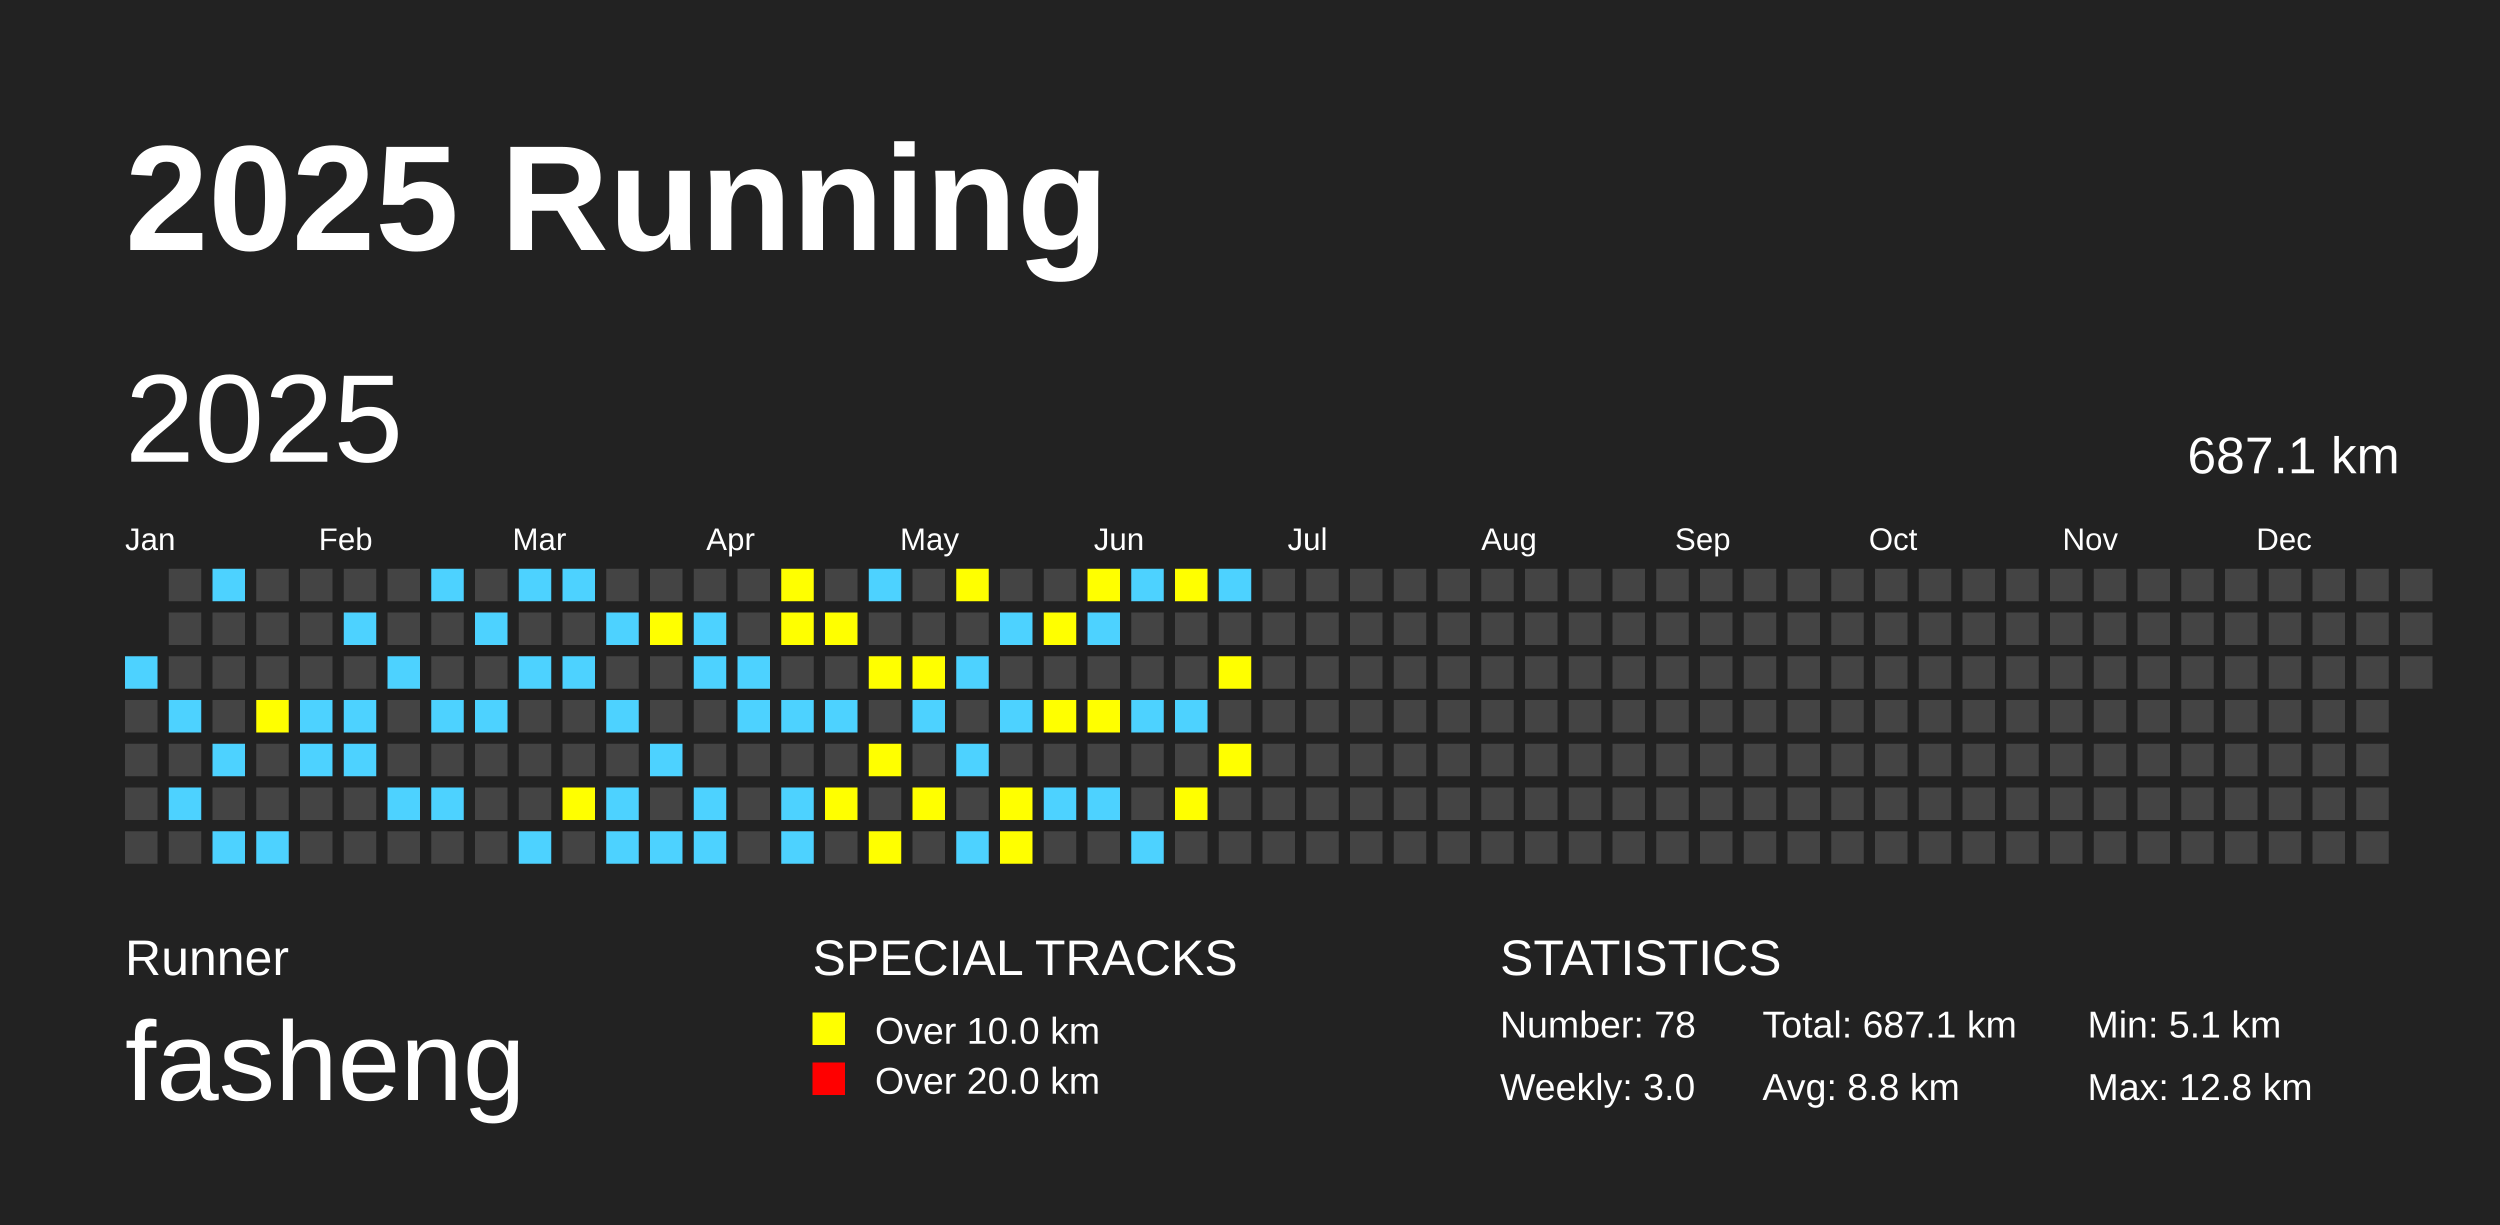
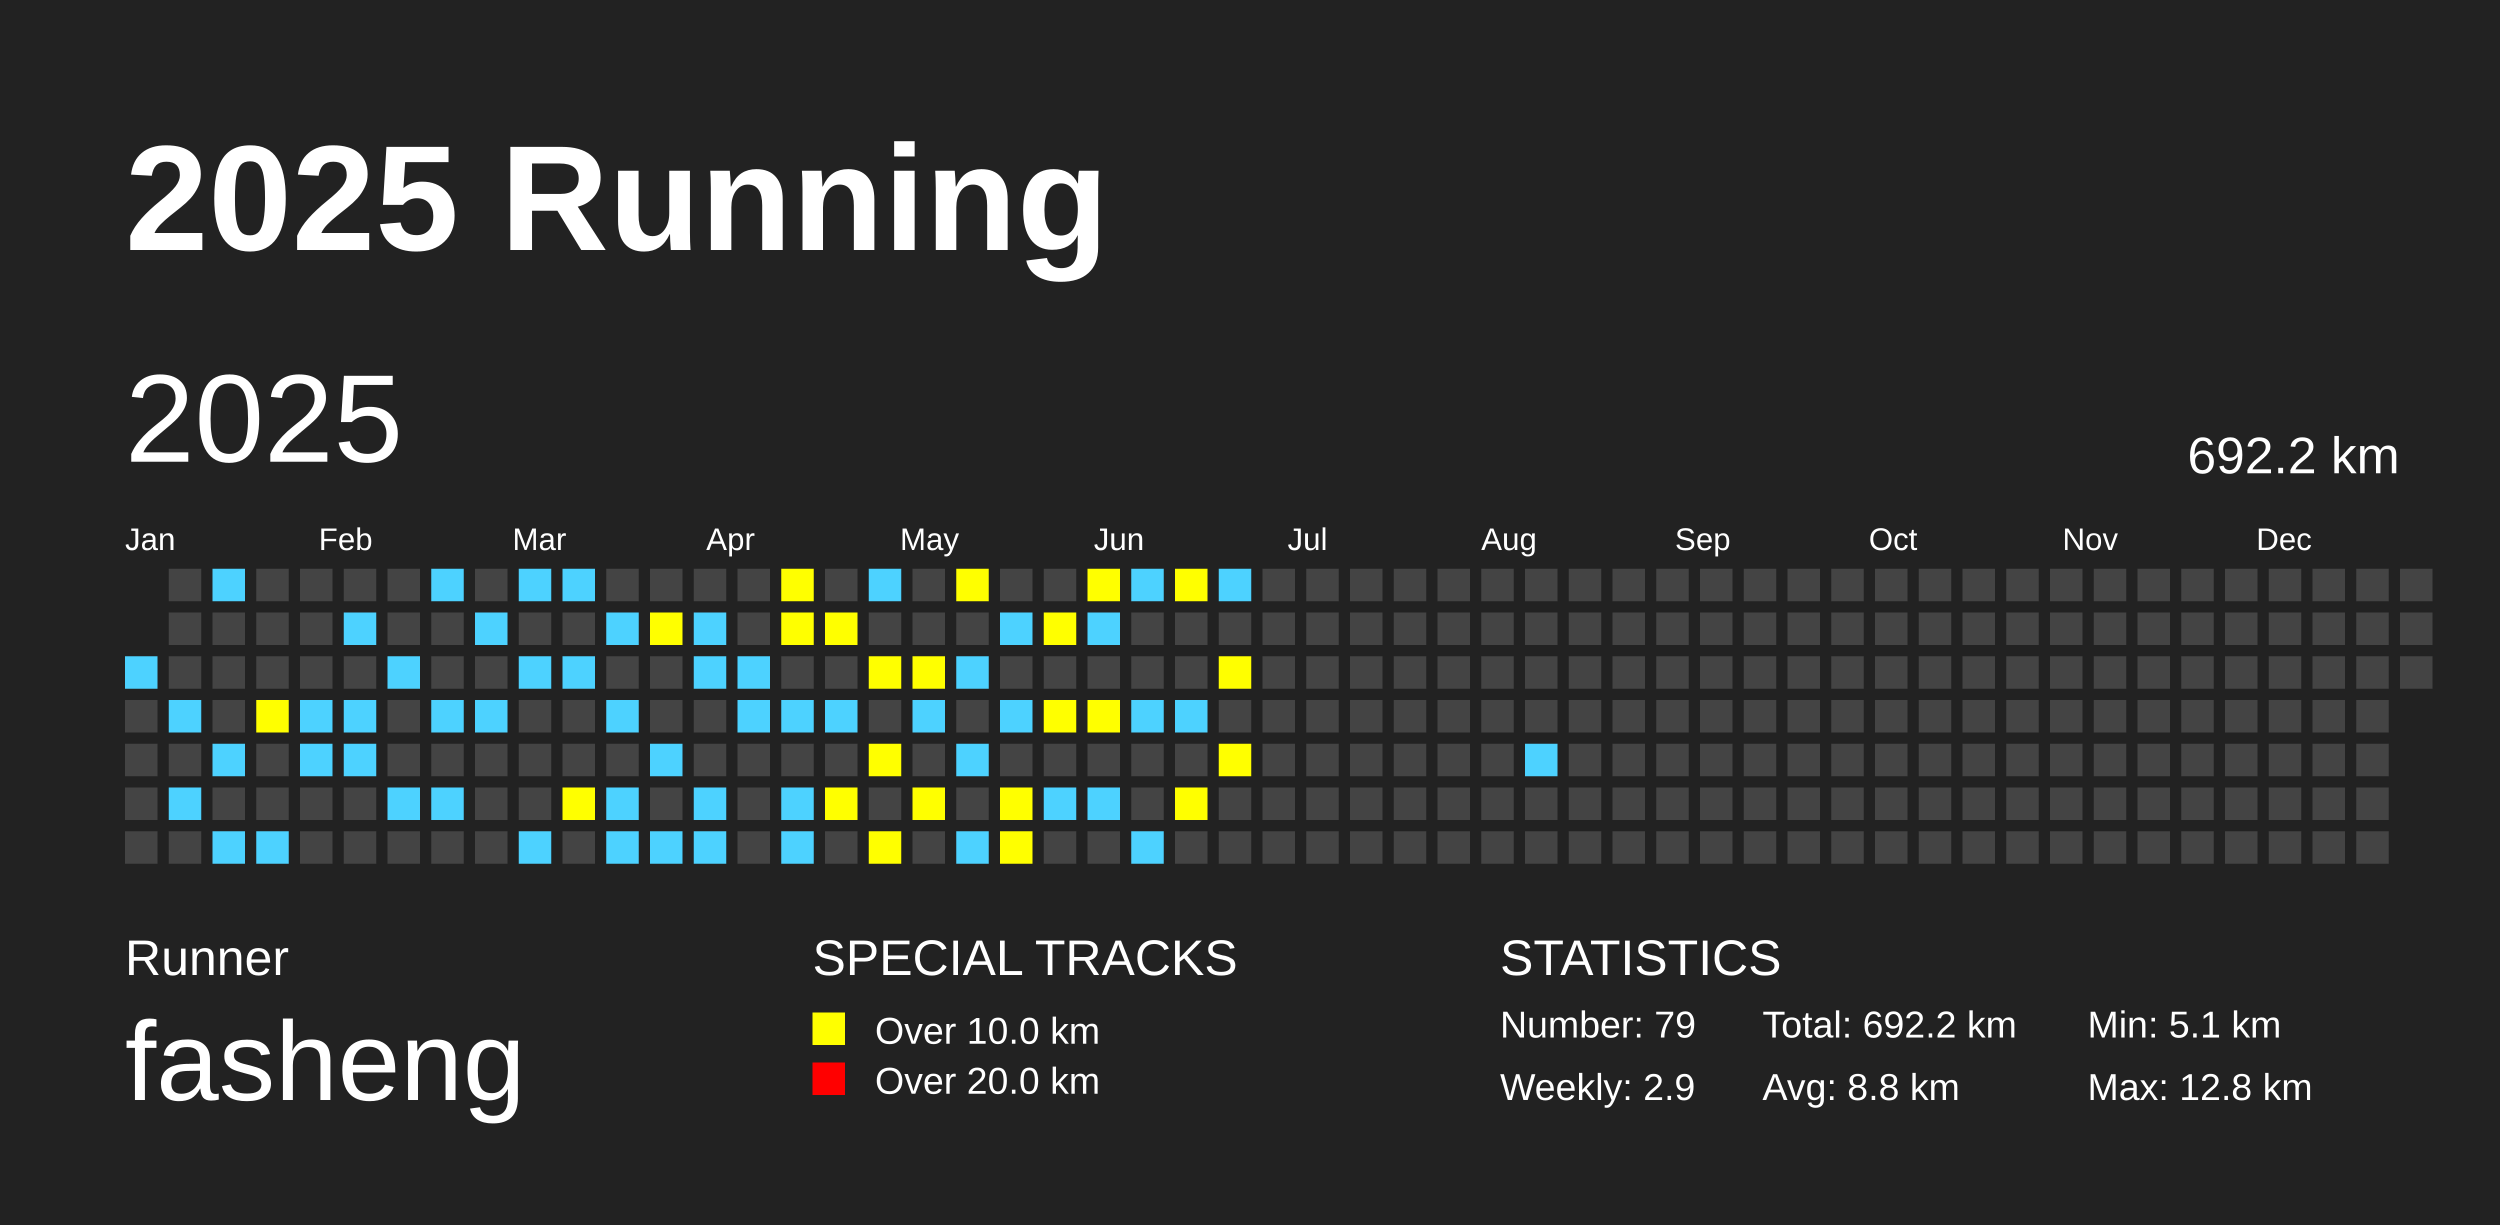
<svg xmlns="http://www.w3.org/2000/svg" baseProfile="full" height="98mm" version="1.1" viewBox="0,0,200,98" width="200mm">
  <defs />
  <rect fill="#222222" height="98" width="200" x="0" y="0" />
  <text fill="#FFFFFF" style="font-size:12px; font-family:Arial; font-weight:bold;" x="10" y="20">2025 Running</text>
  <text fill="#FFFFFF" style="font-size:4px; font-family:Arial" x="10" y="78">Runner</text>
  <text fill="#FFFFFF" style="font-size:9px; font-family:Arial" x="10" y="88">fasheng</text>
  <text fill="#FFFFFF" style="font-size:4px; font-family:Arial" x="65" y="78">SPECIAL TRACKS</text>
  <rect fill="yellow" height="2.6" width="2.6" x="65" y="81" />
  <text fill="#FFFFFF" style="font-size:3px; font-family:Arial" x="70" y="83.5">Over 10.0 km</text>
  <rect fill="red" height="2.6" width="2.6" x="65" y="85" />
  <text fill="#FFFFFF" style="font-size:3px; font-family:Arial" x="70" y="87.5">Over 20.0 km</text>
  <text fill="#FFFFFF" style="font-size:4px; font-family:Arial" x="120" y="78">STATISTICS</text>
-   <text fill="#FFFFFF" style="font-size:3px; font-family:Arial" x="120" y="83">Number: 78</text>
-   <text fill="#FFFFFF" style="font-size:3px; font-family:Arial" x="120" y="88">Weekly: 3.0</text>
-   <text fill="#FFFFFF" style="font-size:3px; font-family:Arial" x="141" y="83">Total: 687.1 km</text>
+   <text fill="#FFFFFF" style="font-size:3px; font-family:Arial" x="120" y="83">Number: 79</text>
+   <text fill="#FFFFFF" style="font-size:3px; font-family:Arial" x="120" y="88">Weekly: 2.9</text>
+   <text fill="#FFFFFF" style="font-size:3px; font-family:Arial" x="141" y="83">Total: 692.2 km</text>
  <text fill="#FFFFFF" style="font-size:3px; font-family:Arial" x="141" y="88">Avg: 8.8 km</text>
  <text fill="#FFFFFF" style="font-size:3px; font-family:Arial" x="167" y="83">Min: 5.1 km</text>
  <text fill="#FFFFFF" style="font-size:3px; font-family:Arial" x="167" y="88">Max: 12.8 km</text>
  <text dominant-baseline="hanging" fill="#FFFFFF" style="font-size:10.0px; font-family:Arial;" x="10" y="30">2025</text>
-   <text dominant-baseline="hanging" fill="#FFFFFF" style="font-size:4.125px; font-family:Arial;" x="175" y="35">687.1 km</text>
+   <text dominant-baseline="hanging" fill="#FFFFFF" style="font-size:4.125px; font-family:Arial;" x="175" y="35">692.2 km</text>
  <text fill="#FFFFFF" style="font-size:2.5px; font-family:Arial" x="10.0" y="44">Jan</text>
  <text fill="#FFFFFF" style="font-size:2.5px; font-family:Arial" x="25.5" y="44">Feb</text>
  <text fill="#FFFFFF" style="font-size:2.5px; font-family:Arial" x="41.0" y="44">Mar</text>
  <text fill="#FFFFFF" style="font-size:2.5px; font-family:Arial" x="56.5" y="44">Apr</text>
  <text fill="#FFFFFF" style="font-size:2.5px; font-family:Arial" x="72.0" y="44">May</text>
  <text fill="#FFFFFF" style="font-size:2.5px; font-family:Arial" x="87.5" y="44">Jun</text>
  <text fill="#FFFFFF" style="font-size:2.5px; font-family:Arial" x="103.0" y="44">Jul</text>
  <text fill="#FFFFFF" style="font-size:2.5px; font-family:Arial" x="118.5" y="44">Aug</text>
  <text fill="#FFFFFF" style="font-size:2.5px; font-family:Arial" x="134.0" y="44">Sep</text>
  <text fill="#FFFFFF" style="font-size:2.5px; font-family:Arial" x="149.5" y="44">Oct</text>
  <text fill="#FFFFFF" style="font-size:2.5px; font-family:Arial" x="165.0" y="44">Nov</text>
  <text fill="#FFFFFF" style="font-size:2.5px; font-family:Arial" x="180.5" y="44">Dec</text>
  <rect fill="#4DD2FF" height="2.6" width="2.6" x="10.0" y="52.5" />
  <rect fill="#444444" height="2.6" width="2.6" x="10.0" y="56.0" />
  <rect fill="#444444" height="2.6" width="2.6" x="10.0" y="59.5" />
  <rect fill="#444444" height="2.6" width="2.6" x="10.0" y="63.0" />
  <rect fill="#444444" height="2.6" width="2.6" x="10.0" y="66.5" />
  <rect fill="#444444" height="2.6" width="2.6" x="13.5" y="45.5" />
  <rect fill="#444444" height="2.6" width="2.6" x="13.5" y="49.0" />
  <rect fill="#444444" height="2.6" width="2.6" x="13.5" y="52.5" />
  <rect fill="#4DD2FF" height="2.6" width="2.6" x="13.5" y="56.0" />
  <rect fill="#444444" height="2.6" width="2.6" x="13.5" y="59.5" />
  <rect fill="#4DD2FF" height="2.6" width="2.6" x="13.5" y="63.0" />
  <rect fill="#444444" height="2.6" width="2.6" x="13.5" y="66.5" />
  <rect fill="#4DD2FF" height="2.6" width="2.6" x="17.0" y="45.5" />
  <rect fill="#444444" height="2.6" width="2.6" x="17.0" y="49.0" />
  <rect fill="#444444" height="2.6" width="2.6" x="17.0" y="52.5" />
  <rect fill="#444444" height="2.6" width="2.6" x="17.0" y="56.0" />
  <rect fill="#4DD2FF" height="2.6" width="2.6" x="17.0" y="59.5" />
  <rect fill="#444444" height="2.6" width="2.6" x="17.0" y="63.0" />
  <rect fill="#4DD2FF" height="2.6" width="2.6" x="17.0" y="66.5" />
  <rect fill="#444444" height="2.6" width="2.6" x="20.5" y="45.5" />
  <rect fill="#444444" height="2.6" width="2.6" x="20.5" y="49.0" />
  <rect fill="#444444" height="2.6" width="2.6" x="20.5" y="52.5" />
  <rect fill="yellow" height="2.6" width="2.6" x="20.5" y="56.0" />
  <rect fill="#444444" height="2.6" width="2.6" x="20.5" y="59.5" />
  <rect fill="#444444" height="2.6" width="2.6" x="20.5" y="63.0" />
  <rect fill="#4DD2FF" height="2.6" width="2.6" x="20.5" y="66.5" />
  <rect fill="#444444" height="2.6" width="2.6" x="24.0" y="45.5" />
  <rect fill="#444444" height="2.6" width="2.6" x="24.0" y="49.0" />
  <rect fill="#444444" height="2.6" width="2.6" x="24.0" y="52.5" />
  <rect fill="#4DD2FF" height="2.6" width="2.6" x="24.0" y="56.0" />
  <rect fill="#4DD2FF" height="2.6" width="2.6" x="24.0" y="59.5" />
  <rect fill="#444444" height="2.6" width="2.6" x="24.0" y="63.0" />
  <rect fill="#444444" height="2.6" width="2.6" x="24.0" y="66.5" />
  <rect fill="#444444" height="2.6" width="2.6" x="27.5" y="45.5" />
  <rect fill="#4DD2FF" height="2.6" width="2.6" x="27.5" y="49.0" />
  <rect fill="#444444" height="2.6" width="2.6" x="27.5" y="52.5" />
  <rect fill="#4DD2FF" height="2.6" width="2.6" x="27.5" y="56.0" />
  <rect fill="#4DD2FF" height="2.6" width="2.6" x="27.5" y="59.5" />
  <rect fill="#444444" height="2.6" width="2.6" x="27.5" y="63.0" />
  <rect fill="#444444" height="2.6" width="2.6" x="27.5" y="66.5" />
  <rect fill="#444444" height="2.6" width="2.6" x="31.0" y="45.5" />
  <rect fill="#444444" height="2.6" width="2.6" x="31.0" y="49.0" />
  <rect fill="#4DD2FF" height="2.6" width="2.6" x="31.0" y="52.5" />
  <rect fill="#444444" height="2.6" width="2.6" x="31.0" y="56.0" />
  <rect fill="#444444" height="2.6" width="2.6" x="31.0" y="59.5" />
  <rect fill="#4DD2FF" height="2.6" width="2.6" x="31.0" y="63.0" />
  <rect fill="#444444" height="2.6" width="2.6" x="31.0" y="66.5" />
  <rect fill="#4DD2FF" height="2.6" width="2.6" x="34.5" y="45.5" />
  <rect fill="#444444" height="2.6" width="2.6" x="34.5" y="49.0" />
  <rect fill="#444444" height="2.6" width="2.6" x="34.5" y="52.5" />
  <rect fill="#4DD2FF" height="2.6" width="2.6" x="34.5" y="56.0" />
  <rect fill="#444444" height="2.6" width="2.6" x="34.5" y="59.5" />
  <rect fill="#4DD2FF" height="2.6" width="2.6" x="34.5" y="63.0" />
  <rect fill="#444444" height="2.6" width="2.6" x="34.5" y="66.5" />
  <rect fill="#444444" height="2.6" width="2.6" x="38.0" y="45.5" />
  <rect fill="#4DD2FF" height="2.6" width="2.6" x="38.0" y="49.0" />
  <rect fill="#444444" height="2.6" width="2.6" x="38.0" y="52.5" />
  <rect fill="#4DD2FF" height="2.6" width="2.6" x="38.0" y="56.0" />
  <rect fill="#444444" height="2.6" width="2.6" x="38.0" y="59.5" />
  <rect fill="#444444" height="2.6" width="2.6" x="38.0" y="63.0" />
  <rect fill="#444444" height="2.6" width="2.6" x="38.0" y="66.5" />
  <rect fill="#4DD2FF" height="2.6" width="2.6" x="41.5" y="45.5" />
  <rect fill="#444444" height="2.6" width="2.6" x="41.5" y="49.0" />
  <rect fill="#4DD2FF" height="2.6" width="2.6" x="41.5" y="52.5" />
  <rect fill="#444444" height="2.6" width="2.6" x="41.5" y="56.0" />
  <rect fill="#444444" height="2.6" width="2.6" x="41.5" y="59.5" />
  <rect fill="#444444" height="2.6" width="2.6" x="41.5" y="63.0" />
  <rect fill="#4DD2FF" height="2.6" width="2.6" x="41.5" y="66.5" />
  <rect fill="#4DD2FF" height="2.6" width="2.6" x="45.0" y="45.5" />
  <rect fill="#444444" height="2.6" width="2.6" x="45.0" y="49.0" />
  <rect fill="#4DD2FF" height="2.6" width="2.6" x="45.0" y="52.5" />
  <rect fill="#444444" height="2.6" width="2.6" x="45.0" y="56.0" />
  <rect fill="#444444" height="2.6" width="2.6" x="45.0" y="59.5" />
  <rect fill="yellow" height="2.6" width="2.6" x="45.0" y="63.0" />
  <rect fill="#444444" height="2.6" width="2.6" x="45.0" y="66.5" />
  <rect fill="#444444" height="2.6" width="2.6" x="48.5" y="45.5" />
  <rect fill="#4DD2FF" height="2.6" width="2.6" x="48.5" y="49.0" />
  <rect fill="#444444" height="2.6" width="2.6" x="48.5" y="52.5" />
  <rect fill="#4DD2FF" height="2.6" width="2.6" x="48.5" y="56.0" />
  <rect fill="#444444" height="2.6" width="2.6" x="48.5" y="59.5" />
  <rect fill="#4DD2FF" height="2.6" width="2.6" x="48.5" y="63.0" />
  <rect fill="#4DD2FF" height="2.6" width="2.6" x="48.5" y="66.5" />
  <rect fill="#444444" height="2.6" width="2.6" x="52.0" y="45.5" />
  <rect fill="yellow" height="2.6" width="2.6" x="52.0" y="49.0" />
  <rect fill="#444444" height="2.6" width="2.6" x="52.0" y="52.5" />
  <rect fill="#444444" height="2.6" width="2.6" x="52.0" y="56.0" />
  <rect fill="#4DD2FF" height="2.6" width="2.6" x="52.0" y="59.5" />
  <rect fill="#444444" height="2.6" width="2.6" x="52.0" y="63.0" />
  <rect fill="#4DD2FF" height="2.6" width="2.6" x="52.0" y="66.5" />
  <rect fill="#444444" height="2.6" width="2.6" x="55.5" y="45.5" />
  <rect fill="#4DD2FF" height="2.6" width="2.6" x="55.5" y="49.0" />
  <rect fill="#4DD2FF" height="2.6" width="2.6" x="55.5" y="52.5" />
  <rect fill="#444444" height="2.6" width="2.6" x="55.5" y="56.0" />
  <rect fill="#444444" height="2.6" width="2.6" x="55.5" y="59.5" />
  <rect fill="#4DD2FF" height="2.6" width="2.6" x="55.5" y="63.0" />
  <rect fill="#4DD2FF" height="2.6" width="2.6" x="55.5" y="66.5" />
  <rect fill="#444444" height="2.6" width="2.6" x="59.0" y="45.5" />
  <rect fill="#444444" height="2.6" width="2.6" x="59.0" y="49.0" />
  <rect fill="#4DD2FF" height="2.6" width="2.6" x="59.0" y="52.5" />
  <rect fill="#4DD2FF" height="2.6" width="2.6" x="59.0" y="56.0" />
  <rect fill="#444444" height="2.6" width="2.6" x="59.0" y="59.5" />
  <rect fill="#444444" height="2.6" width="2.6" x="59.0" y="63.0" />
  <rect fill="#444444" height="2.6" width="2.6" x="59.0" y="66.5" />
  <rect fill="yellow" height="2.6" width="2.6" x="62.5" y="45.5" />
  <rect fill="yellow" height="2.6" width="2.6" x="62.5" y="49.0" />
  <rect fill="#444444" height="2.6" width="2.6" x="62.5" y="52.5" />
  <rect fill="#4DD2FF" height="2.6" width="2.6" x="62.5" y="56.0" />
  <rect fill="#444444" height="2.6" width="2.6" x="62.5" y="59.5" />
  <rect fill="#4DD2FF" height="2.6" width="2.6" x="62.5" y="63.0" />
  <rect fill="#4DD2FF" height="2.6" width="2.6" x="62.5" y="66.5" />
  <rect fill="#444444" height="2.6" width="2.6" x="66.0" y="45.5" />
  <rect fill="yellow" height="2.6" width="2.6" x="66.0" y="49.0" />
  <rect fill="#444444" height="2.6" width="2.6" x="66.0" y="52.5" />
  <rect fill="#4DD2FF" height="2.6" width="2.6" x="66.0" y="56.0" />
  <rect fill="#444444" height="2.6" width="2.6" x="66.0" y="59.5" />
  <rect fill="yellow" height="2.6" width="2.6" x="66.0" y="63.0" />
  <rect fill="#444444" height="2.6" width="2.6" x="66.0" y="66.5" />
  <rect fill="#4DD2FF" height="2.6" width="2.6" x="69.5" y="45.5" />
  <rect fill="#444444" height="2.6" width="2.6" x="69.5" y="49.0" />
  <rect fill="yellow" height="2.6" width="2.6" x="69.5" y="52.5" />
  <rect fill="#444444" height="2.6" width="2.6" x="69.5" y="56.0" />
  <rect fill="yellow" height="2.6" width="2.6" x="69.5" y="59.5" />
  <rect fill="#444444" height="2.6" width="2.6" x="69.5" y="63.0" />
  <rect fill="yellow" height="2.6" width="2.6" x="69.5" y="66.5" />
  <rect fill="#444444" height="2.6" width="2.6" x="73.0" y="45.5" />
  <rect fill="#444444" height="2.6" width="2.6" x="73.0" y="49.0" />
  <rect fill="yellow" height="2.6" width="2.6" x="73.0" y="52.5" />
  <rect fill="#4DD2FF" height="2.6" width="2.6" x="73.0" y="56.0" />
  <rect fill="#444444" height="2.6" width="2.6" x="73.0" y="59.5" />
  <rect fill="yellow" height="2.6" width="2.6" x="73.0" y="63.0" />
  <rect fill="#444444" height="2.6" width="2.6" x="73.0" y="66.5" />
  <rect fill="yellow" height="2.6" width="2.6" x="76.5" y="45.5" />
  <rect fill="#444444" height="2.6" width="2.6" x="76.5" y="49.0" />
  <rect fill="#4DD2FF" height="2.6" width="2.6" x="76.5" y="52.5" />
  <rect fill="#444444" height="2.6" width="2.6" x="76.5" y="56.0" />
  <rect fill="#4DD2FF" height="2.6" width="2.6" x="76.5" y="59.5" />
  <rect fill="#444444" height="2.6" width="2.6" x="76.5" y="63.0" />
  <rect fill="#4DD2FF" height="2.6" width="2.6" x="76.5" y="66.5" />
  <rect fill="#444444" height="2.6" width="2.6" x="80.0" y="45.5" />
  <rect fill="#4DD2FF" height="2.6" width="2.6" x="80.0" y="49.0" />
  <rect fill="#444444" height="2.6" width="2.6" x="80.0" y="52.5" />
  <rect fill="#4DD2FF" height="2.6" width="2.6" x="80.0" y="56.0" />
  <rect fill="#444444" height="2.6" width="2.6" x="80.0" y="59.5" />
  <rect fill="yellow" height="2.6" width="2.6" x="80.0" y="63.0" />
  <rect fill="yellow" height="2.6" width="2.6" x="80.0" y="66.5" />
  <rect fill="#444444" height="2.6" width="2.6" x="83.5" y="45.5" />
  <rect fill="yellow" height="2.6" width="2.6" x="83.5" y="49.0" />
  <rect fill="#444444" height="2.6" width="2.6" x="83.5" y="52.5" />
  <rect fill="yellow" height="2.6" width="2.6" x="83.5" y="56.0" />
  <rect fill="#444444" height="2.6" width="2.6" x="83.5" y="59.5" />
  <rect fill="#4DD2FF" height="2.6" width="2.6" x="83.5" y="63.0" />
  <rect fill="#444444" height="2.6" width="2.6" x="83.5" y="66.5" />
  <rect fill="yellow" height="2.6" width="2.6" x="87.0" y="45.5" />
  <rect fill="#4DD2FF" height="2.6" width="2.6" x="87.0" y="49.0" />
  <rect fill="#444444" height="2.6" width="2.6" x="87.0" y="52.5" />
  <rect fill="yellow" height="2.6" width="2.6" x="87.0" y="56.0" />
  <rect fill="#444444" height="2.6" width="2.6" x="87.0" y="59.5" />
  <rect fill="#4DD2FF" height="2.6" width="2.6" x="87.0" y="63.0" />
  <rect fill="#444444" height="2.6" width="2.6" x="87.0" y="66.5" />
  <rect fill="#4DD2FF" height="2.6" width="2.6" x="90.5" y="45.5" />
  <rect fill="#444444" height="2.6" width="2.6" x="90.5" y="49.0" />
  <rect fill="#444444" height="2.6" width="2.6" x="90.5" y="52.5" />
  <rect fill="#4DD2FF" height="2.6" width="2.6" x="90.5" y="56.0" />
  <rect fill="#444444" height="2.6" width="2.6" x="90.5" y="59.5" />
  <rect fill="#444444" height="2.6" width="2.6" x="90.5" y="63.0" />
  <rect fill="#4DD2FF" height="2.6" width="2.6" x="90.5" y="66.5" />
  <rect fill="yellow" height="2.6" width="2.6" x="94.0" y="45.5" />
  <rect fill="#444444" height="2.6" width="2.6" x="94.0" y="49.0" />
  <rect fill="#444444" height="2.6" width="2.6" x="94.0" y="52.5" />
  <rect fill="#4DD2FF" height="2.6" width="2.6" x="94.0" y="56.0" />
  <rect fill="#444444" height="2.6" width="2.6" x="94.0" y="59.5" />
  <rect fill="yellow" height="2.6" width="2.6" x="94.0" y="63.0" />
  <rect fill="#444444" height="2.6" width="2.6" x="94.0" y="66.5" />
  <rect fill="#4DD2FF" height="2.6" width="2.6" x="97.5" y="45.5" />
  <rect fill="#444444" height="2.6" width="2.6" x="97.5" y="49.0" />
  <rect fill="yellow" height="2.6" width="2.6" x="97.5" y="52.5" />
  <rect fill="#444444" height="2.6" width="2.6" x="97.5" y="56.0" />
  <rect fill="yellow" height="2.6" width="2.6" x="97.5" y="59.5" />
  <rect fill="#444444" height="2.6" width="2.6" x="97.5" y="63.0" />
  <rect fill="#444444" height="2.6" width="2.6" x="97.5" y="66.5" />
  <rect fill="#444444" height="2.6" width="2.6" x="101.0" y="45.5" />
  <rect fill="#444444" height="2.6" width="2.6" x="101.0" y="49.0" />
  <rect fill="#444444" height="2.6" width="2.6" x="101.0" y="52.5" />
  <rect fill="#444444" height="2.6" width="2.6" x="101.0" y="56.0" />
  <rect fill="#444444" height="2.6" width="2.6" x="101.0" y="59.5" />
  <rect fill="#444444" height="2.6" width="2.6" x="101.0" y="63.0" />
  <rect fill="#444444" height="2.6" width="2.6" x="101.0" y="66.5" />
  <rect fill="#444444" height="2.6" width="2.6" x="104.5" y="45.5" />
  <rect fill="#444444" height="2.6" width="2.6" x="104.5" y="49.0" />
  <rect fill="#444444" height="2.6" width="2.6" x="104.5" y="52.5" />
  <rect fill="#444444" height="2.6" width="2.6" x="104.5" y="56.0" />
  <rect fill="#444444" height="2.6" width="2.6" x="104.5" y="59.5" />
  <rect fill="#444444" height="2.6" width="2.6" x="104.5" y="63.0" />
  <rect fill="#444444" height="2.6" width="2.6" x="104.5" y="66.5" />
  <rect fill="#444444" height="2.6" width="2.6" x="108.0" y="45.5" />
  <rect fill="#444444" height="2.6" width="2.6" x="108.0" y="49.0" />
  <rect fill="#444444" height="2.6" width="2.6" x="108.0" y="52.5" />
  <rect fill="#444444" height="2.6" width="2.6" x="108.0" y="56.0" />
  <rect fill="#444444" height="2.6" width="2.6" x="108.0" y="59.5" />
  <rect fill="#444444" height="2.6" width="2.6" x="108.0" y="63.0" />
  <rect fill="#444444" height="2.6" width="2.6" x="108.0" y="66.5" />
  <rect fill="#444444" height="2.6" width="2.6" x="111.5" y="45.5" />
  <rect fill="#444444" height="2.6" width="2.6" x="111.5" y="49.0" />
  <rect fill="#444444" height="2.6" width="2.6" x="111.5" y="52.5" />
  <rect fill="#444444" height="2.6" width="2.6" x="111.5" y="56.0" />
  <rect fill="#444444" height="2.6" width="2.6" x="111.5" y="59.5" />
  <rect fill="#444444" height="2.6" width="2.6" x="111.5" y="63.0" />
  <rect fill="#444444" height="2.6" width="2.6" x="111.5" y="66.5" />
  <rect fill="#444444" height="2.6" width="2.6" x="115.0" y="45.5" />
  <rect fill="#444444" height="2.6" width="2.6" x="115.0" y="49.0" />
  <rect fill="#444444" height="2.6" width="2.6" x="115.0" y="52.5" />
  <rect fill="#444444" height="2.6" width="2.6" x="115.0" y="56.0" />
  <rect fill="#444444" height="2.6" width="2.6" x="115.0" y="59.5" />
  <rect fill="#444444" height="2.6" width="2.6" x="115.0" y="63.0" />
  <rect fill="#444444" height="2.6" width="2.6" x="115.0" y="66.5" />
  <rect fill="#444444" height="2.6" width="2.6" x="118.5" y="45.5" />
  <rect fill="#444444" height="2.6" width="2.6" x="118.5" y="49.0" />
  <rect fill="#444444" height="2.6" width="2.6" x="118.5" y="52.5" />
  <rect fill="#444444" height="2.6" width="2.6" x="118.5" y="56.0" />
  <rect fill="#444444" height="2.6" width="2.6" x="118.5" y="59.5" />
  <rect fill="#444444" height="2.6" width="2.6" x="118.5" y="63.0" />
  <rect fill="#444444" height="2.6" width="2.6" x="118.5" y="66.5" />
  <rect fill="#444444" height="2.6" width="2.6" x="122.0" y="45.5" />
  <rect fill="#444444" height="2.6" width="2.6" x="122.0" y="49.0" />
  <rect fill="#444444" height="2.6" width="2.6" x="122.0" y="52.5" />
  <rect fill="#444444" height="2.6" width="2.6" x="122.0" y="56.0" />
-   <rect fill="#444444" height="2.6" width="2.6" x="122.0" y="59.5" />
+   <rect fill="#4DD2FF" height="2.6" width="2.6" x="122.0" y="59.5" />
  <rect fill="#444444" height="2.6" width="2.6" x="122.0" y="63.0" />
  <rect fill="#444444" height="2.6" width="2.6" x="122.0" y="66.5" />
  <rect fill="#444444" height="2.6" width="2.6" x="125.5" y="45.5" />
  <rect fill="#444444" height="2.6" width="2.6" x="125.5" y="49.0" />
  <rect fill="#444444" height="2.6" width="2.6" x="125.5" y="52.5" />
  <rect fill="#444444" height="2.6" width="2.6" x="125.5" y="56.0" />
  <rect fill="#444444" height="2.6" width="2.6" x="125.5" y="59.5" />
  <rect fill="#444444" height="2.6" width="2.6" x="125.5" y="63.0" />
  <rect fill="#444444" height="2.6" width="2.6" x="125.5" y="66.5" />
  <rect fill="#444444" height="2.6" width="2.6" x="129.0" y="45.5" />
  <rect fill="#444444" height="2.6" width="2.6" x="129.0" y="49.0" />
  <rect fill="#444444" height="2.6" width="2.6" x="129.0" y="52.5" />
  <rect fill="#444444" height="2.6" width="2.6" x="129.0" y="56.0" />
  <rect fill="#444444" height="2.6" width="2.6" x="129.0" y="59.5" />
  <rect fill="#444444" height="2.6" width="2.6" x="129.0" y="63.0" />
  <rect fill="#444444" height="2.6" width="2.6" x="129.0" y="66.5" />
  <rect fill="#444444" height="2.6" width="2.6" x="132.5" y="45.5" />
  <rect fill="#444444" height="2.6" width="2.6" x="132.5" y="49.0" />
  <rect fill="#444444" height="2.6" width="2.6" x="132.5" y="52.5" />
  <rect fill="#444444" height="2.6" width="2.6" x="132.5" y="56.0" />
  <rect fill="#444444" height="2.6" width="2.6" x="132.5" y="59.5" />
  <rect fill="#444444" height="2.6" width="2.6" x="132.5" y="63.0" />
  <rect fill="#444444" height="2.6" width="2.6" x="132.5" y="66.5" />
  <rect fill="#444444" height="2.6" width="2.6" x="136.0" y="45.5" />
  <rect fill="#444444" height="2.6" width="2.6" x="136.0" y="49.0" />
  <rect fill="#444444" height="2.6" width="2.6" x="136.0" y="52.5" />
  <rect fill="#444444" height="2.6" width="2.6" x="136.0" y="56.0" />
  <rect fill="#444444" height="2.6" width="2.6" x="136.0" y="59.5" />
  <rect fill="#444444" height="2.6" width="2.6" x="136.0" y="63.0" />
  <rect fill="#444444" height="2.6" width="2.6" x="136.0" y="66.5" />
  <rect fill="#444444" height="2.6" width="2.6" x="139.5" y="45.5" />
  <rect fill="#444444" height="2.6" width="2.6" x="139.5" y="49.0" />
  <rect fill="#444444" height="2.6" width="2.6" x="139.5" y="52.5" />
  <rect fill="#444444" height="2.6" width="2.6" x="139.5" y="56.0" />
  <rect fill="#444444" height="2.6" width="2.6" x="139.5" y="59.5" />
  <rect fill="#444444" height="2.6" width="2.6" x="139.5" y="63.0" />
  <rect fill="#444444" height="2.6" width="2.6" x="139.5" y="66.5" />
  <rect fill="#444444" height="2.6" width="2.6" x="143.0" y="45.5" />
  <rect fill="#444444" height="2.6" width="2.6" x="143.0" y="49.0" />
  <rect fill="#444444" height="2.6" width="2.6" x="143.0" y="52.5" />
  <rect fill="#444444" height="2.6" width="2.6" x="143.0" y="56.0" />
  <rect fill="#444444" height="2.6" width="2.6" x="143.0" y="59.5" />
  <rect fill="#444444" height="2.6" width="2.6" x="143.0" y="63.0" />
  <rect fill="#444444" height="2.6" width="2.6" x="143.0" y="66.5" />
  <rect fill="#444444" height="2.6" width="2.6" x="146.5" y="45.5" />
  <rect fill="#444444" height="2.6" width="2.6" x="146.5" y="49.0" />
  <rect fill="#444444" height="2.6" width="2.6" x="146.5" y="52.5" />
  <rect fill="#444444" height="2.6" width="2.6" x="146.5" y="56.0" />
  <rect fill="#444444" height="2.6" width="2.6" x="146.5" y="59.5" />
  <rect fill="#444444" height="2.6" width="2.6" x="146.5" y="63.0" />
  <rect fill="#444444" height="2.6" width="2.6" x="146.5" y="66.5" />
  <rect fill="#444444" height="2.6" width="2.6" x="150.0" y="45.5" />
  <rect fill="#444444" height="2.6" width="2.6" x="150.0" y="49.0" />
  <rect fill="#444444" height="2.6" width="2.6" x="150.0" y="52.5" />
  <rect fill="#444444" height="2.6" width="2.6" x="150.0" y="56.0" />
  <rect fill="#444444" height="2.6" width="2.6" x="150.0" y="59.5" />
  <rect fill="#444444" height="2.6" width="2.6" x="150.0" y="63.0" />
  <rect fill="#444444" height="2.6" width="2.6" x="150.0" y="66.5" />
  <rect fill="#444444" height="2.6" width="2.6" x="153.5" y="45.5" />
  <rect fill="#444444" height="2.6" width="2.6" x="153.5" y="49.0" />
  <rect fill="#444444" height="2.6" width="2.6" x="153.5" y="52.5" />
  <rect fill="#444444" height="2.6" width="2.6" x="153.5" y="56.0" />
  <rect fill="#444444" height="2.6" width="2.6" x="153.5" y="59.5" />
  <rect fill="#444444" height="2.6" width="2.6" x="153.5" y="63.0" />
  <rect fill="#444444" height="2.6" width="2.6" x="153.5" y="66.5" />
  <rect fill="#444444" height="2.6" width="2.6" x="157.0" y="45.5" />
  <rect fill="#444444" height="2.6" width="2.6" x="157.0" y="49.0" />
  <rect fill="#444444" height="2.6" width="2.6" x="157.0" y="52.5" />
  <rect fill="#444444" height="2.6" width="2.6" x="157.0" y="56.0" />
  <rect fill="#444444" height="2.6" width="2.6" x="157.0" y="59.5" />
  <rect fill="#444444" height="2.6" width="2.6" x="157.0" y="63.0" />
  <rect fill="#444444" height="2.6" width="2.6" x="157.0" y="66.5" />
  <rect fill="#444444" height="2.6" width="2.6" x="160.5" y="45.5" />
  <rect fill="#444444" height="2.6" width="2.6" x="160.5" y="49.0" />
  <rect fill="#444444" height="2.6" width="2.6" x="160.5" y="52.5" />
  <rect fill="#444444" height="2.6" width="2.6" x="160.5" y="56.0" />
  <rect fill="#444444" height="2.6" width="2.6" x="160.5" y="59.5" />
  <rect fill="#444444" height="2.6" width="2.6" x="160.5" y="63.0" />
  <rect fill="#444444" height="2.6" width="2.6" x="160.5" y="66.5" />
  <rect fill="#444444" height="2.6" width="2.6" x="164.0" y="45.5" />
  <rect fill="#444444" height="2.6" width="2.6" x="164.0" y="49.0" />
  <rect fill="#444444" height="2.6" width="2.6" x="164.0" y="52.5" />
  <rect fill="#444444" height="2.6" width="2.6" x="164.0" y="56.0" />
  <rect fill="#444444" height="2.6" width="2.6" x="164.0" y="59.5" />
  <rect fill="#444444" height="2.6" width="2.6" x="164.0" y="63.0" />
  <rect fill="#444444" height="2.6" width="2.6" x="164.0" y="66.5" />
  <rect fill="#444444" height="2.6" width="2.6" x="167.5" y="45.5" />
  <rect fill="#444444" height="2.6" width="2.6" x="167.5" y="49.0" />
  <rect fill="#444444" height="2.6" width="2.6" x="167.5" y="52.5" />
  <rect fill="#444444" height="2.6" width="2.6" x="167.5" y="56.0" />
  <rect fill="#444444" height="2.6" width="2.6" x="167.5" y="59.5" />
  <rect fill="#444444" height="2.6" width="2.6" x="167.5" y="63.0" />
  <rect fill="#444444" height="2.6" width="2.6" x="167.5" y="66.5" />
  <rect fill="#444444" height="2.6" width="2.6" x="171.0" y="45.5" />
  <rect fill="#444444" height="2.6" width="2.6" x="171.0" y="49.0" />
  <rect fill="#444444" height="2.6" width="2.6" x="171.0" y="52.5" />
  <rect fill="#444444" height="2.6" width="2.6" x="171.0" y="56.0" />
  <rect fill="#444444" height="2.6" width="2.6" x="171.0" y="59.5" />
  <rect fill="#444444" height="2.6" width="2.6" x="171.0" y="63.0" />
  <rect fill="#444444" height="2.6" width="2.6" x="171.0" y="66.5" />
  <rect fill="#444444" height="2.6" width="2.6" x="174.5" y="45.5" />
  <rect fill="#444444" height="2.6" width="2.6" x="174.5" y="49.0" />
  <rect fill="#444444" height="2.6" width="2.6" x="174.5" y="52.5" />
  <rect fill="#444444" height="2.6" width="2.6" x="174.5" y="56.0" />
  <rect fill="#444444" height="2.6" width="2.6" x="174.5" y="59.5" />
  <rect fill="#444444" height="2.6" width="2.6" x="174.5" y="63.0" />
  <rect fill="#444444" height="2.6" width="2.6" x="174.5" y="66.5" />
  <rect fill="#444444" height="2.6" width="2.6" x="178.0" y="45.5" />
  <rect fill="#444444" height="2.6" width="2.6" x="178.0" y="49.0" />
  <rect fill="#444444" height="2.6" width="2.6" x="178.0" y="52.5" />
  <rect fill="#444444" height="2.6" width="2.6" x="178.0" y="56.0" />
  <rect fill="#444444" height="2.6" width="2.6" x="178.0" y="59.5" />
  <rect fill="#444444" height="2.6" width="2.6" x="178.0" y="63.0" />
  <rect fill="#444444" height="2.6" width="2.6" x="178.0" y="66.5" />
  <rect fill="#444444" height="2.6" width="2.6" x="181.5" y="45.5" />
  <rect fill="#444444" height="2.6" width="2.6" x="181.5" y="49.0" />
  <rect fill="#444444" height="2.6" width="2.6" x="181.5" y="52.5" />
  <rect fill="#444444" height="2.6" width="2.6" x="181.5" y="56.0" />
  <rect fill="#444444" height="2.6" width="2.6" x="181.5" y="59.5" />
  <rect fill="#444444" height="2.6" width="2.6" x="181.5" y="63.0" />
  <rect fill="#444444" height="2.6" width="2.6" x="181.5" y="66.5" />
  <rect fill="#444444" height="2.6" width="2.6" x="185.0" y="45.5" />
  <rect fill="#444444" height="2.6" width="2.6" x="185.0" y="49.0" />
  <rect fill="#444444" height="2.6" width="2.6" x="185.0" y="52.5" />
  <rect fill="#444444" height="2.6" width="2.6" x="185.0" y="56.0" />
  <rect fill="#444444" height="2.6" width="2.6" x="185.0" y="59.5" />
  <rect fill="#444444" height="2.6" width="2.6" x="185.0" y="63.0" />
  <rect fill="#444444" height="2.6" width="2.6" x="185.0" y="66.5" />
  <rect fill="#444444" height="2.6" width="2.6" x="188.5" y="45.5" />
  <rect fill="#444444" height="2.6" width="2.6" x="188.5" y="49.0" />
  <rect fill="#444444" height="2.6" width="2.6" x="188.5" y="52.5" />
  <rect fill="#444444" height="2.6" width="2.6" x="188.5" y="56.0" />
  <rect fill="#444444" height="2.6" width="2.6" x="188.5" y="59.5" />
  <rect fill="#444444" height="2.6" width="2.6" x="188.5" y="63.0" />
  <rect fill="#444444" height="2.6" width="2.6" x="188.5" y="66.5" />
  <rect fill="#444444" height="2.6" width="2.6" x="192.0" y="45.5" />
  <rect fill="#444444" height="2.6" width="2.6" x="192.0" y="49.0" />
  <rect fill="#444444" height="2.6" width="2.6" x="192.0" y="52.5" />
</svg>
